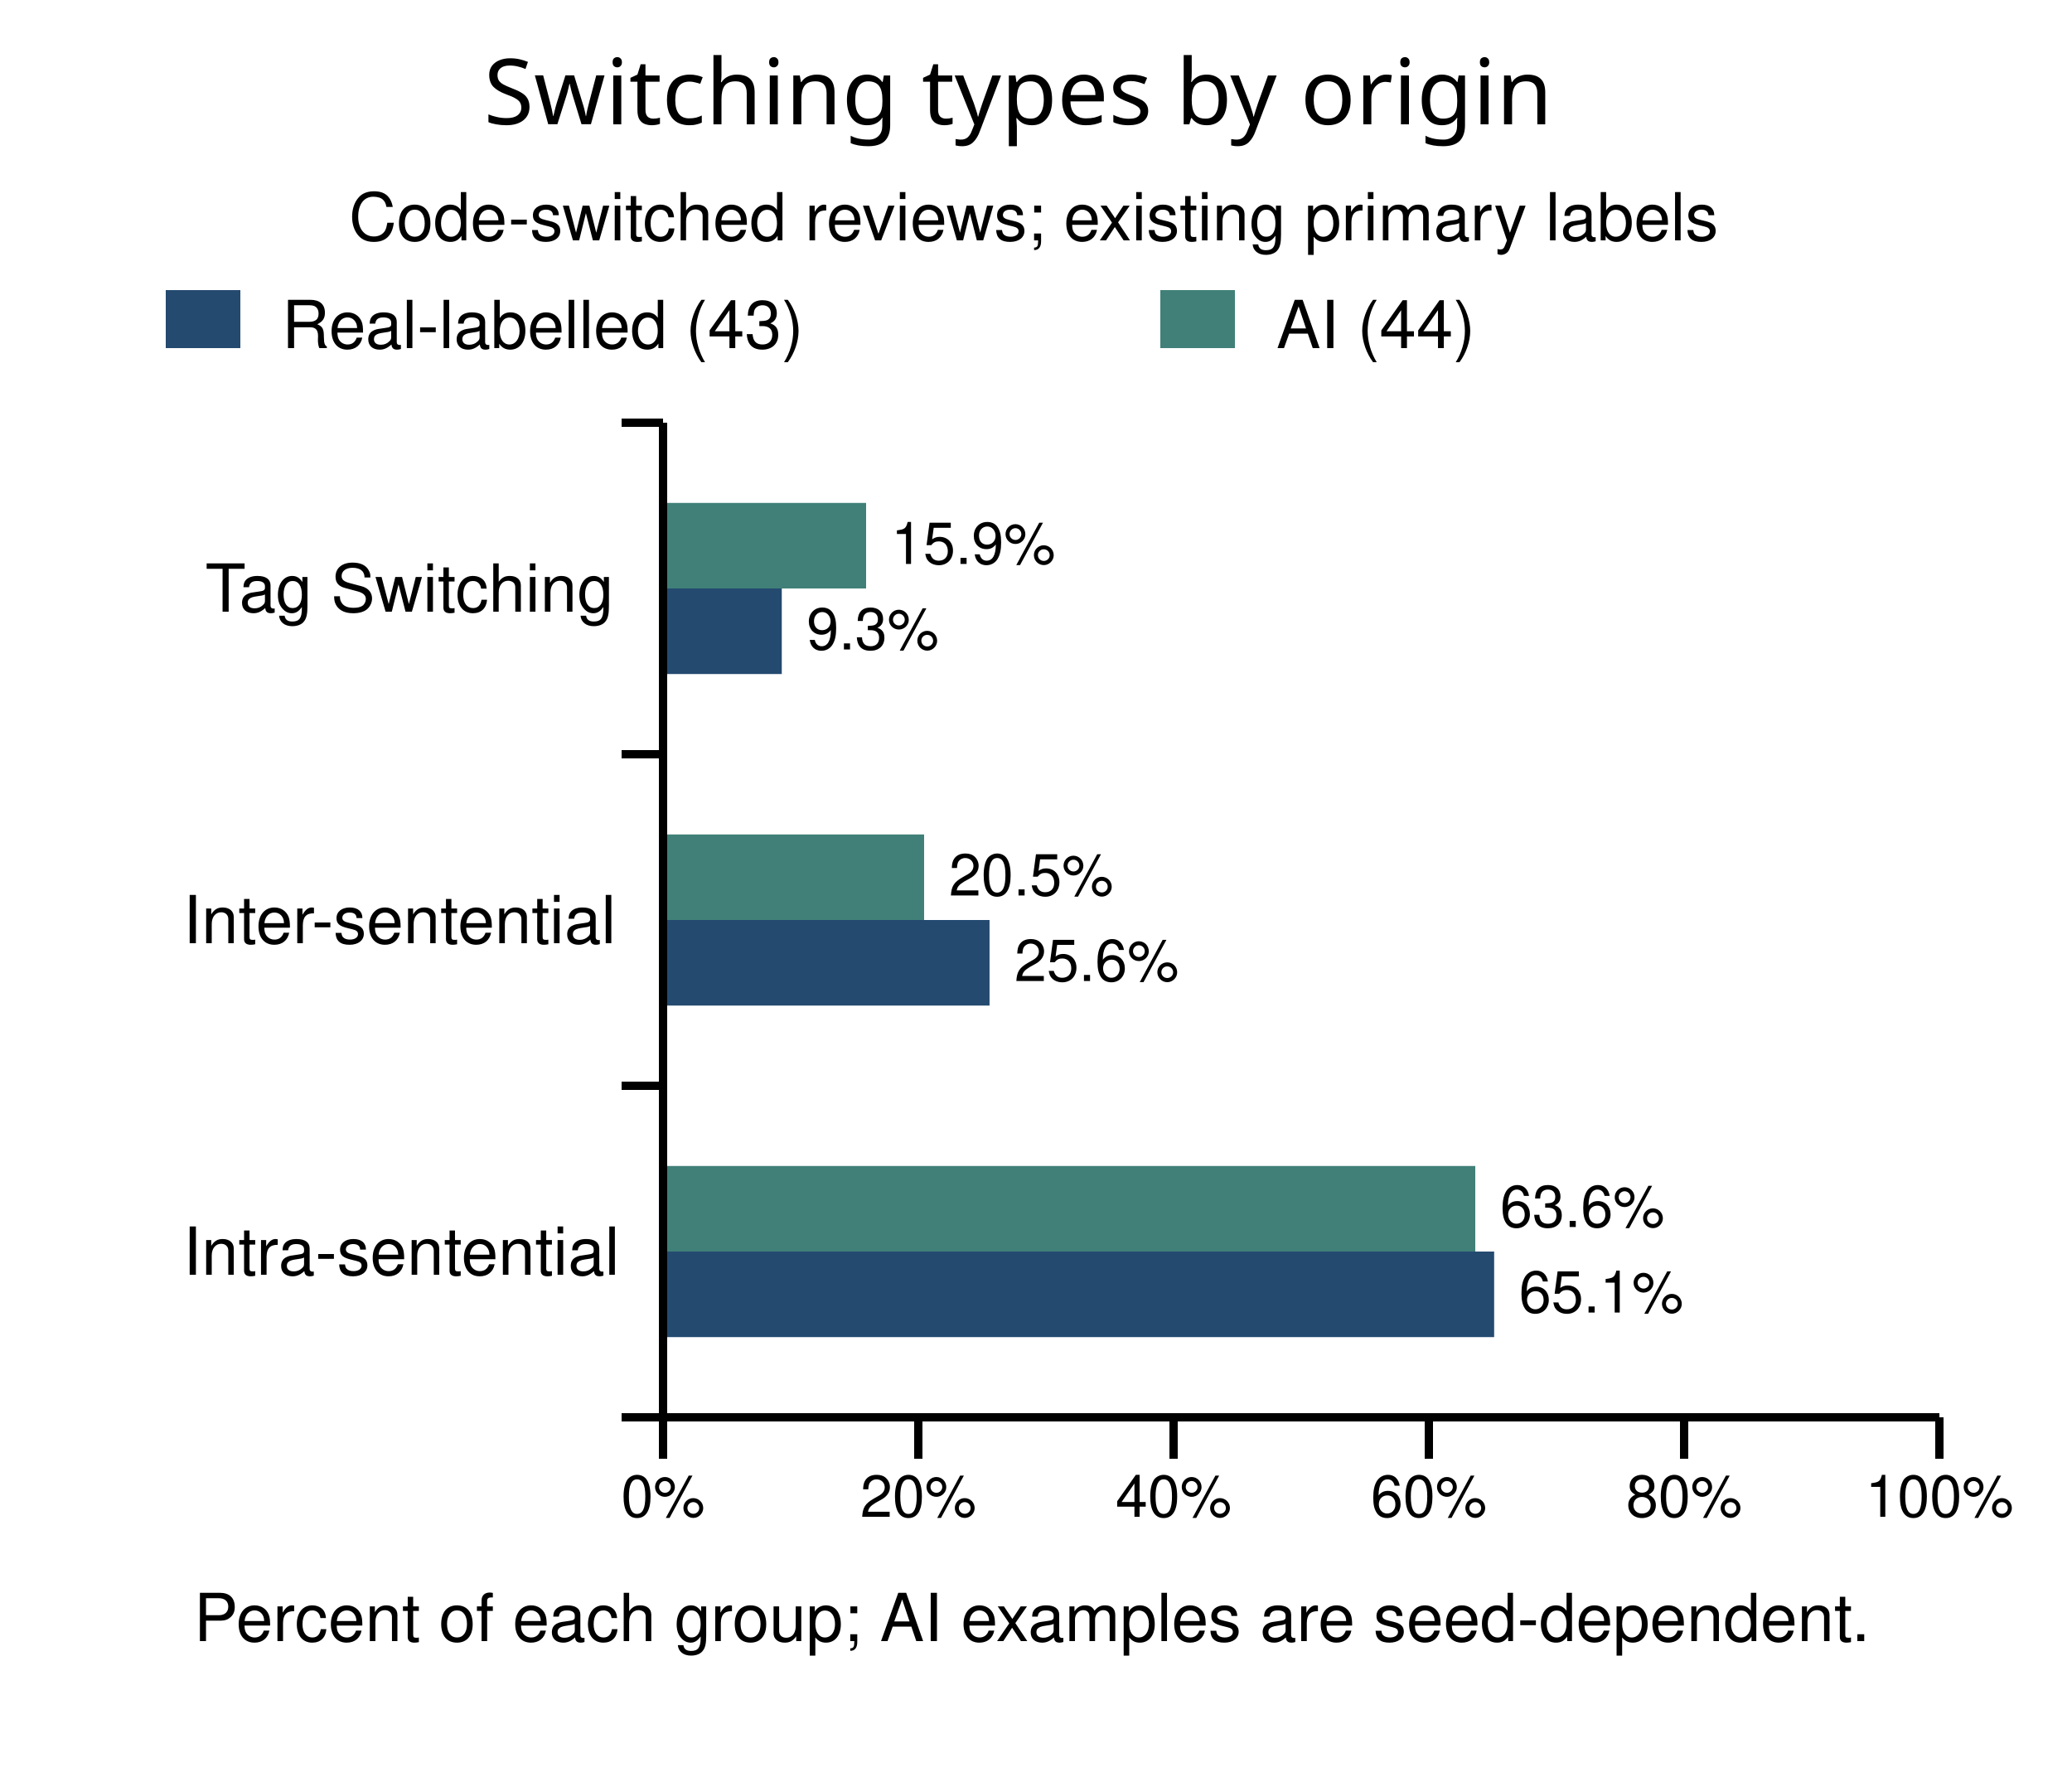
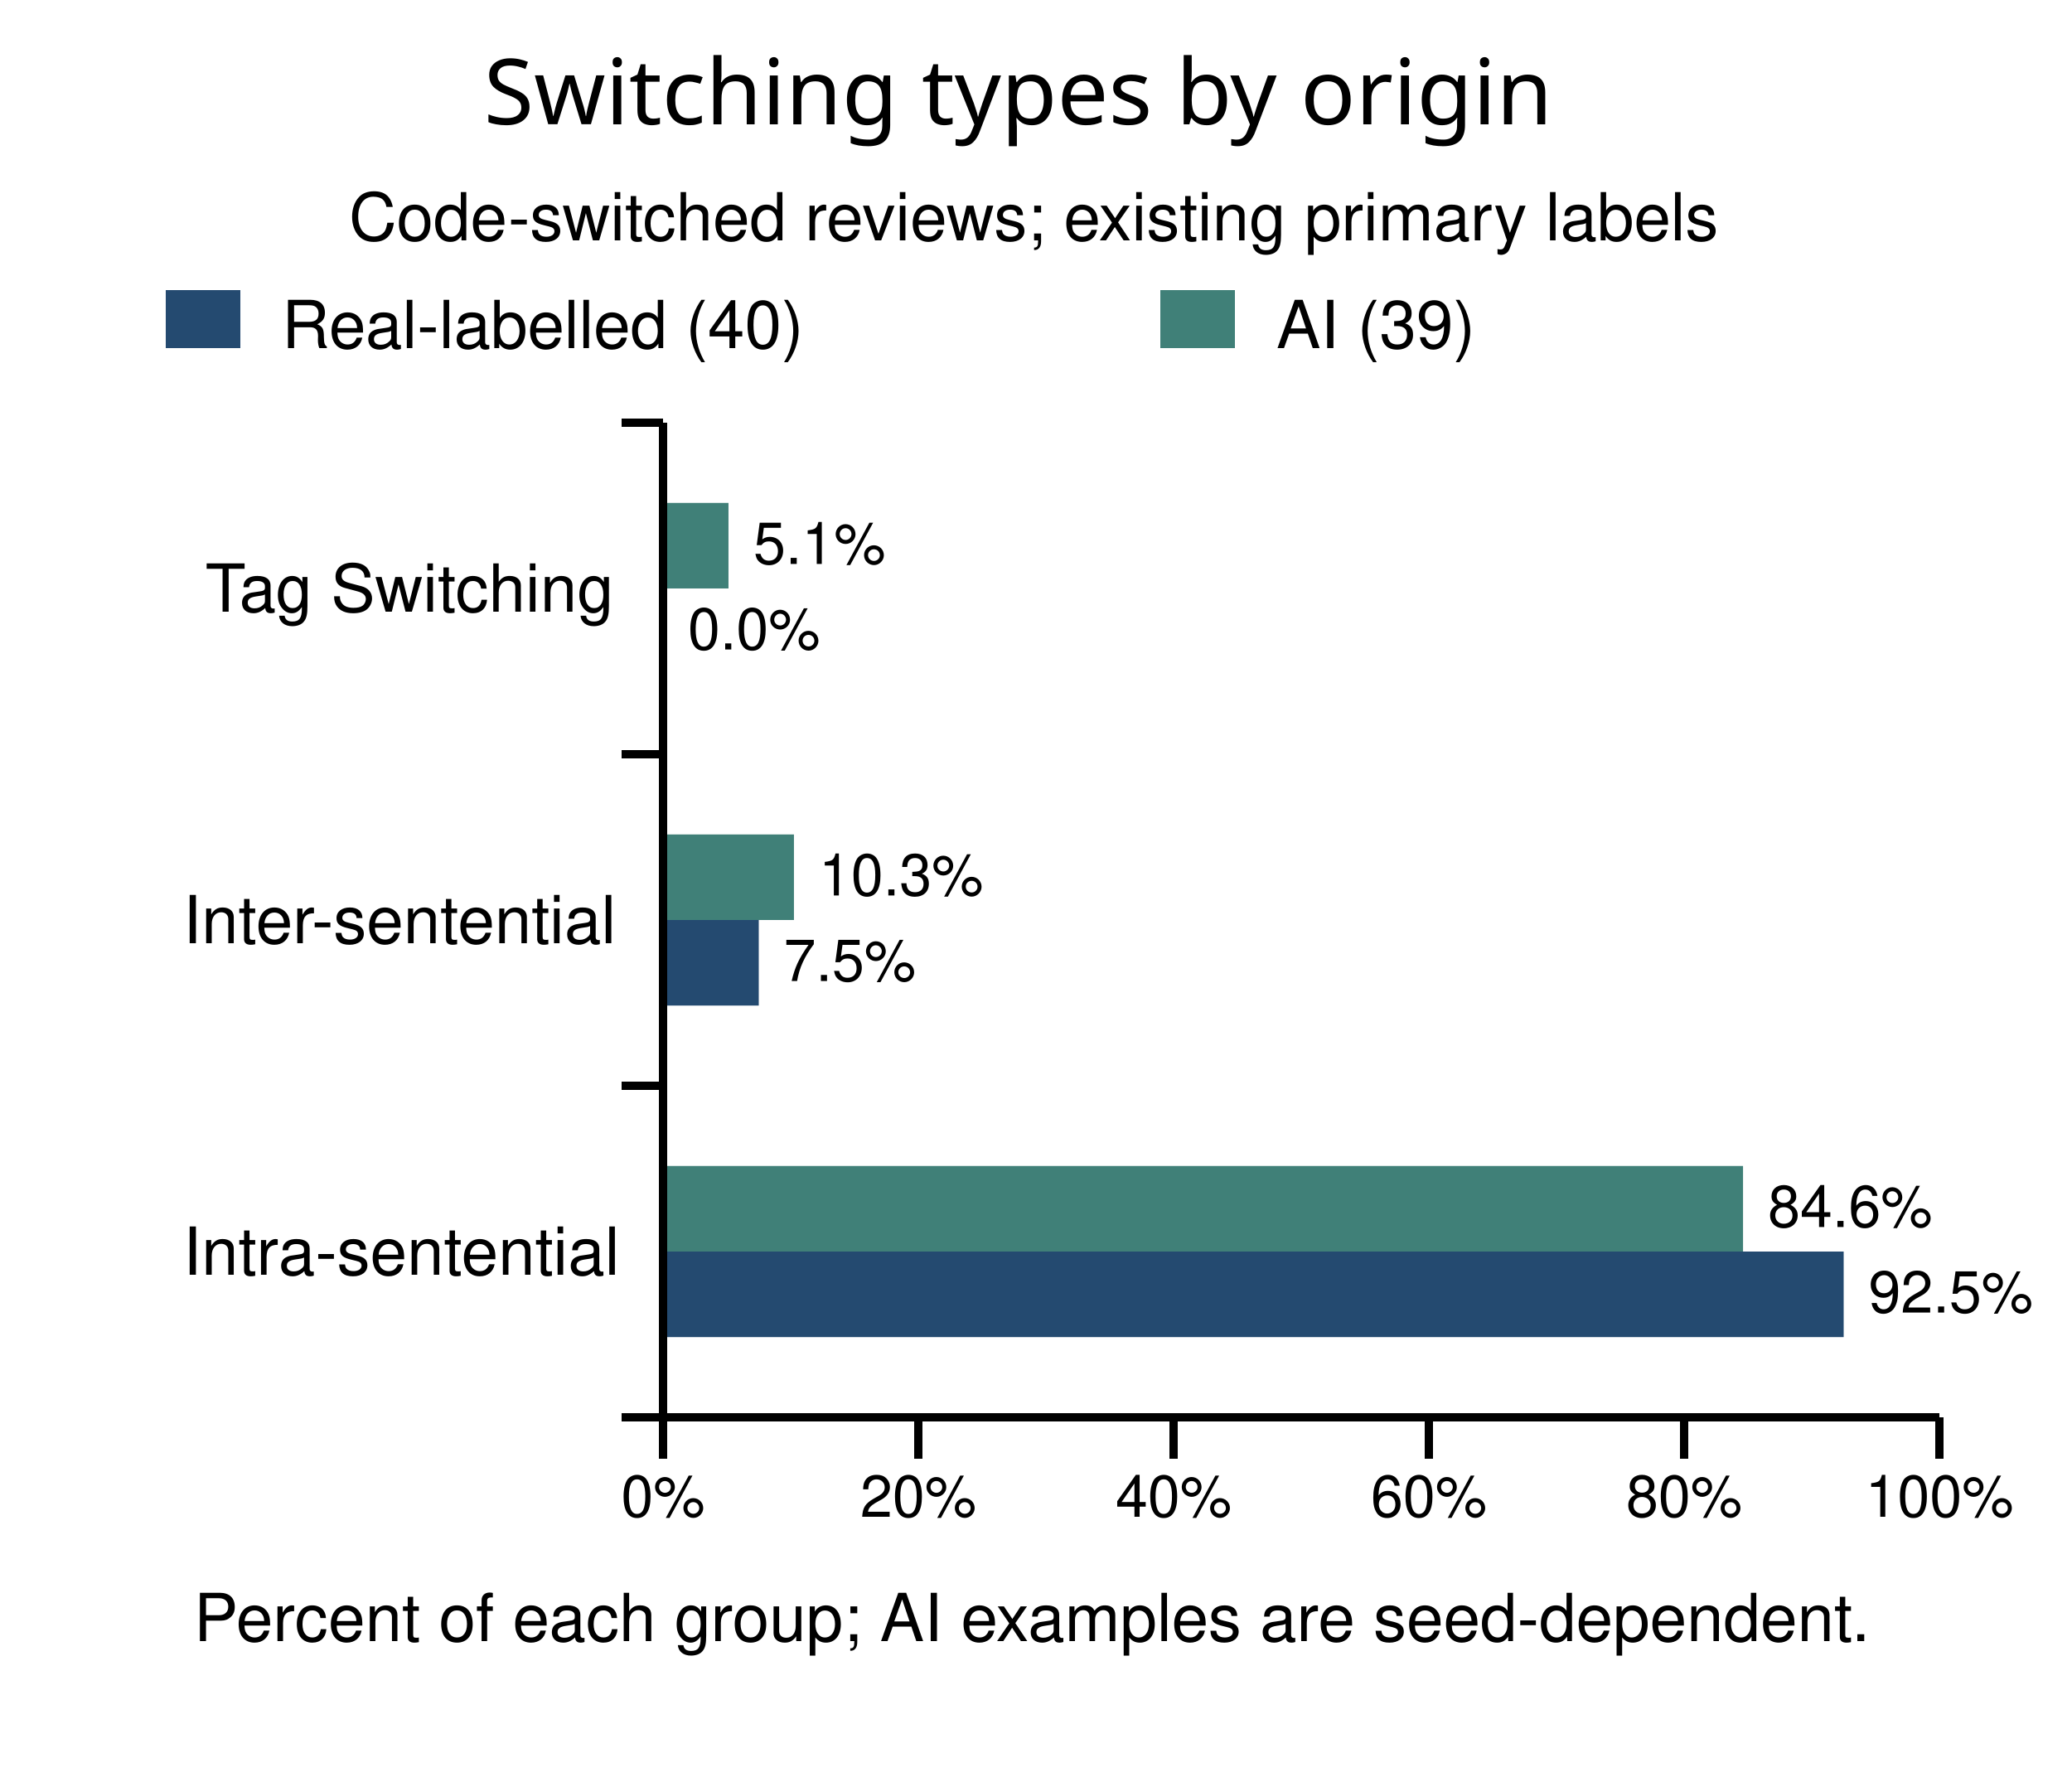
<svg xmlns="http://www.w3.org/2000/svg" width="250" height="215" preserveAspectRatio="xMinYMin meet" viewBox="0 0 250 215" version="1.0" fill-rule="evenodd">
  <clipPath id="clip">
    <rect x="0" y="0" width="250" height="215" />
  </clipPath>
  <g id="group" transform="scale(1,-1) translate(0,-215)" style="clip-path: url(#clip)">
    <g transform="">
      <text x="58.373" y="200" style="font-family: Helvetica-Bold; font-size: 11px;fill: rgb(0%,0%,0%); stroke:none;" transform="translate(0,400) scale(1,-1)">Switching types by origin</text>
      <text x="42.092" y="186" style="font-family: Helvetica; font-size: 8px;fill: rgb(0%,0%,0%); stroke:none;" transform="translate(0,372) scale(1,-1)">Code-switched reviews; existing primary labels</text>
      <g transform="">
        <g transform="">
-           <rect x="80.0" y="53.677" width="100.279" height="10.323" style="stroke: rgb(0%,0%,0%); stroke-linecap: butt; stroke-width: 0; fill: rgb(14%,29%,44%); fill-rule: evenodd;" />
-           <rect x="80.0" y="93.677" width="39.395" height="10.323" style="stroke: rgb(0%,0%,0%); stroke-linecap: butt; stroke-width: 0; fill: rgb(14%,29%,44%); fill-rule: evenodd;" />
-           <rect x="80.0" y="133.677" width="14.326" height="10.323" style="stroke: rgb(0%,0%,0%); stroke-linecap: butt; stroke-width: 0; fill: rgb(14%,29%,44%); fill-rule: evenodd;" />
-           <rect x="80.0" y="64.0" width="98.0" height="10.323" style="stroke: rgb(0%,0%,0%); stroke-linecap: butt; stroke-width: 0; fill: rgb(25%,50%,47%); fill-rule: evenodd;" />
-           <rect x="80.0" y="104.0" width="31.5" height="10.323" style="stroke: rgb(0%,0%,0%); stroke-linecap: butt; stroke-width: 0; fill: rgb(25%,50%,47%); fill-rule: evenodd;" />
-           <rect x="80.0" y="144.0" width="24.5" height="10.323" style="stroke: rgb(0%,0%,0%); stroke-linecap: butt; stroke-width: 0; fill: rgb(25%,50%,47%); fill-rule: evenodd;" />
+           <rect x="80.0" y="53.677" width="142.45" height="10.323" style="stroke: rgb(0%,0%,0%); stroke-linecap: butt; stroke-width: 0; fill: rgb(14%,29%,44%); fill-rule: evenodd;" />
+           <rect x="80.0" y="93.677" width="11.55" height="10.323" style="stroke: rgb(0%,0%,0%); stroke-linecap: butt; stroke-width: 0; fill: rgb(14%,29%,44%); fill-rule: evenodd;" />
+           <rect x="80.0" y="64.0" width="130.308" height="10.323" style="stroke: rgb(0%,0%,0%); stroke-linecap: butt; stroke-width: 0; fill: rgb(25%,50%,47%); fill-rule: evenodd;" />
+           <rect x="80.0" y="104.0" width="15.795" height="10.323" style="stroke: rgb(0%,0%,0%); stroke-linecap: butt; stroke-width: 0; fill: rgb(25%,50%,47%); fill-rule: evenodd;" />
+           <rect x="80.0" y="144.0" width="7.897" height="10.323" style="stroke: rgb(0%,0%,0%); stroke-linecap: butt; stroke-width: 0; fill: rgb(25%,50%,47%); fill-rule: evenodd;" />
          <g transform="">
-             <g transform=" matrix(1,0,0,1,183.2791,58.83871)">
-               <text x="0.0" y="-2.8" style="font-family: Helvetica; font-size: 7px;fill: rgb(0%,0%,0%); stroke:none;" transform="translate(0,-5) scale(1,-1)">65.1%</text>
+             <g transform=" matrix(1,0,0,1,225.45,58.83871)">
+               <text x="0.0" y="-2.8" style="font-family: Helvetica; font-size: 7px;fill: rgb(0%,0%,0%); stroke:none;" transform="translate(0,-5) scale(1,-1)">92.5%</text>
            </g>
-             <g transform=" matrix(1,0,0,1,122.3953,98.83871)">
-               <text x="0.0" y="-2.8" style="font-family: Helvetica; font-size: 7px;fill: rgb(0%,0%,0%); stroke:none;" transform="translate(0,-5) scale(1,-1)">25.6%</text>
+             <g transform=" matrix(1,0,0,1,94.55,98.83871)">
+               <text x="0.0" y="-2.8" style="font-family: Helvetica; font-size: 7px;fill: rgb(0%,0%,0%); stroke:none;" transform="translate(0,-5) scale(1,-1)">7.5%</text>
            </g>
-             <g transform=" matrix(1,0,0,1,97.32558,138.8387)">
-               <text x="0.0" y="-2.8" style="font-family: Helvetica; font-size: 7px;fill: rgb(0%,0%,0%); stroke:none;" transform="translate(0,-5) scale(1,-1)">9.3%</text>
+             <g transform=" matrix(1,0,0,1,83,138.8387)">
+               <text x="0.0" y="-2.8" style="font-family: Helvetica; font-size: 7px;fill: rgb(0%,0%,0%); stroke:none;" transform="translate(0,-5) scale(1,-1)">0.0%</text>
            </g>
-             <g transform=" matrix(1,0,0,1,181,69.16129)">
-               <text x="0.0" y="-2.8" style="font-family: Helvetica; font-size: 7px;fill: rgb(0%,0%,0%); stroke:none;" transform="translate(0,-5) scale(1,-1)">63.6%</text>
+             <g transform=" matrix(1,0,0,1,213.3077,69.16129)">
+               <text x="0.0" y="-2.8" style="font-family: Helvetica; font-size: 7px;fill: rgb(0%,0%,0%); stroke:none;" transform="translate(0,-5) scale(1,-1)">84.6%</text>
            </g>
-             <g transform=" matrix(1,0,0,1,114.5,109.1613)">
-               <text x="0.0" y="-2.8" style="font-family: Helvetica; font-size: 7px;fill: rgb(0%,0%,0%); stroke:none;" transform="translate(0,-5) scale(1,-1)">20.5%</text>
+             <g transform=" matrix(1,0,0,1,98.79487,109.1613)">
+               <text x="0.0" y="-2.8" style="font-family: Helvetica; font-size: 7px;fill: rgb(0%,0%,0%); stroke:none;" transform="translate(0,-5) scale(1,-1)">10.3%</text>
            </g>
-             <g transform=" matrix(1,0,0,1,107.5,149.1613)">
-               <text x="0.0" y="-2.8" style="font-family: Helvetica; font-size: 7px;fill: rgb(0%,0%,0%); stroke:none;" transform="translate(0,-5) scale(1,-1)">15.9%</text>
+             <g transform=" matrix(1,0,0,1,90.89744,149.1613)">
+               <text x="0.0" y="-2.8" style="font-family: Helvetica; font-size: 7px;fill: rgb(0%,0%,0%); stroke:none;" transform="translate(0,-5) scale(1,-1)">5.1%</text>
            </g>
          </g>
        </g>
        <g transform="">
          <g transform="">
            <path d="M 80,44 L 80,164 Z" style="stroke: rgb(0%,0%,0%); stroke-linecap: butt; stroke-width: 1;" />
          </g>
          <g transform="">
            <path d="M 80,44 L 75,44 Z" style="stroke: rgb(0%,0%,0%); stroke-linecap: butt; stroke-width: 1;" />
            <path d="M 80,84 L 75,84 Z" style="stroke: rgb(0%,0%,0%); stroke-linecap: butt; stroke-width: 1;" />
            <path d="M 80,124 L 75,124 Z" style="stroke: rgb(0%,0%,0%); stroke-linecap: butt; stroke-width: 1;" />
            <path d="M 80,164 L 75,164 Z" style="stroke: rgb(0%,0%,0%); stroke-linecap: butt; stroke-width: 1;" />
          </g>
          <g transform="">
            <g transform=" matrix(1,0,0,1,75,64)">
              <text x="-52.912" y="-3.2" style="font-family: Helvetica; font-size: 8px;fill: rgb(0%,0%,0%); stroke:none;" transform="translate(0,-6) scale(1,-1)">Intra-sentential</text>
            </g>
            <g transform=" matrix(1,0,0,1,75,104)">
              <text x="-52.912" y="-3.2" style="font-family: Helvetica; font-size: 8px;fill: rgb(0%,0%,0%); stroke:none;" transform="translate(0,-6) scale(1,-1)">Inter-sentential</text>
            </g>
            <g transform=" matrix(1,0,0,1,75,144)">
              <text x="-50.24" y="-3.2" style="font-family: Helvetica; font-size: 8px;fill: rgb(0%,0%,0%); stroke:none;" transform="translate(0,-6) scale(1,-1)">Tag Switching</text>
            </g>
          </g>
        </g>
        <g transform="">
          <g transform="">
            <path d="M 80,44 L 234,44 Z" style="stroke: rgb(0%,0%,0%); stroke-linecap: butt; stroke-width: 1;" />
          </g>
          <g transform="">
            <path d="M 80,44 L 80,39 Z" style="stroke: rgb(0%,0%,0%); stroke-linecap: butt; stroke-width: 1;" />
            <path d="M 110.8,44 L 110.8,39 Z" style="stroke: rgb(0%,0%,0%); stroke-linecap: butt; stroke-width: 1;" />
            <path d="M 141.6,44 L 141.6,39 Z" style="stroke: rgb(0%,0%,0%); stroke-linecap: butt; stroke-width: 1;" />
            <path d="M 172.4,44 L 172.4,39 Z" style="stroke: rgb(0%,0%,0%); stroke-linecap: butt; stroke-width: 1;" />
            <path d="M 203.2,44 L 203.2,39 Z" style="stroke: rgb(0%,0%,0%); stroke-linecap: butt; stroke-width: 1;" />
            <path d="M 234,44 L 234,39 Z" style="stroke: rgb(0%,0%,0%); stroke-linecap: butt; stroke-width: 1;" />
          </g>
          <g transform="">
            <g transform=" matrix(1,0,0,1,80,39)">
              <text x="-5.058" y="-7" style="font-family: Helvetica; font-size: 7px;fill: rgb(0%,0%,0%); stroke:none;" transform="translate(0,-14) scale(1,-1)">0%</text>
            </g>
            <g transform=" matrix(1,0,0,1,110.8,39)">
              <text x="-7.003" y="-7" style="font-family: Helvetica; font-size: 7px;fill: rgb(0%,0%,0%); stroke:none;" transform="translate(0,-14) scale(1,-1)">20%</text>
            </g>
            <g transform=" matrix(1,0,0,1,141.6,39)">
              <text x="-7.003" y="-7" style="font-family: Helvetica; font-size: 7px;fill: rgb(0%,0%,0%); stroke:none;" transform="translate(0,-14) scale(1,-1)">40%</text>
            </g>
            <g transform=" matrix(1,0,0,1,172.4,39)">
              <text x="-7.003" y="-7" style="font-family: Helvetica; font-size: 7px;fill: rgb(0%,0%,0%); stroke:none;" transform="translate(0,-14) scale(1,-1)">60%</text>
            </g>
            <g transform=" matrix(1,0,0,1,203.2,39)">
              <text x="-7.003" y="-7" style="font-family: Helvetica; font-size: 7px;fill: rgb(0%,0%,0%); stroke:none;" transform="translate(0,-14) scale(1,-1)">80%</text>
            </g>
            <g transform=" matrix(1,0,0,1,234,39)">
              <text x="-8.95" y="-7" style="font-family: Helvetica; font-size: 7px;fill: rgb(0%,0%,0%); stroke:none;" transform="translate(0,-14) scale(1,-1)">100%</text>
            </g>
          </g>
        </g>
      </g>
      <rect x="20" y="173" width="9" height="7" style="stroke: none; stroke-linecap: butt; stroke-width: 1; fill: rgb(14%,29%,44%); fill-rule: evenodd;" />
-       <text x="34" y="173" style="font-family: Helvetica; font-size: 8px;fill: rgb(0%,0%,0%); stroke:none;" transform="translate(0,346) scale(1,-1)">Real-labelled (43)</text>
+       <text x="34" y="173" style="font-family: Helvetica; font-size: 8px;fill: rgb(0%,0%,0%); stroke:none;" transform="translate(0,346) scale(1,-1)">Real-labelled (40)</text>
      <rect x="140" y="173" width="9" height="7" style="stroke: none; stroke-linecap: butt; stroke-width: 1; fill: rgb(25%,50%,47%); fill-rule: evenodd;" />
-       <text x="154" y="173" style="font-family: Helvetica; font-size: 8px;fill: rgb(0%,0%,0%); stroke:none;" transform="translate(0,346) scale(1,-1)">AI (44)</text>
+       <text x="154" y="173" style="font-family: Helvetica; font-size: 8px;fill: rgb(0%,0%,0%); stroke:none;" transform="translate(0,346) scale(1,-1)">AI (39)</text>
      <text x="23.388" y="17" style="font-family: Helvetica; font-size: 8px;fill: rgb(0%,0%,0%); stroke:none;" transform="translate(0,34) scale(1,-1)">Percent of each group; AI examples are seed-dependent.</text>
    </g>
  </g>
</svg>
